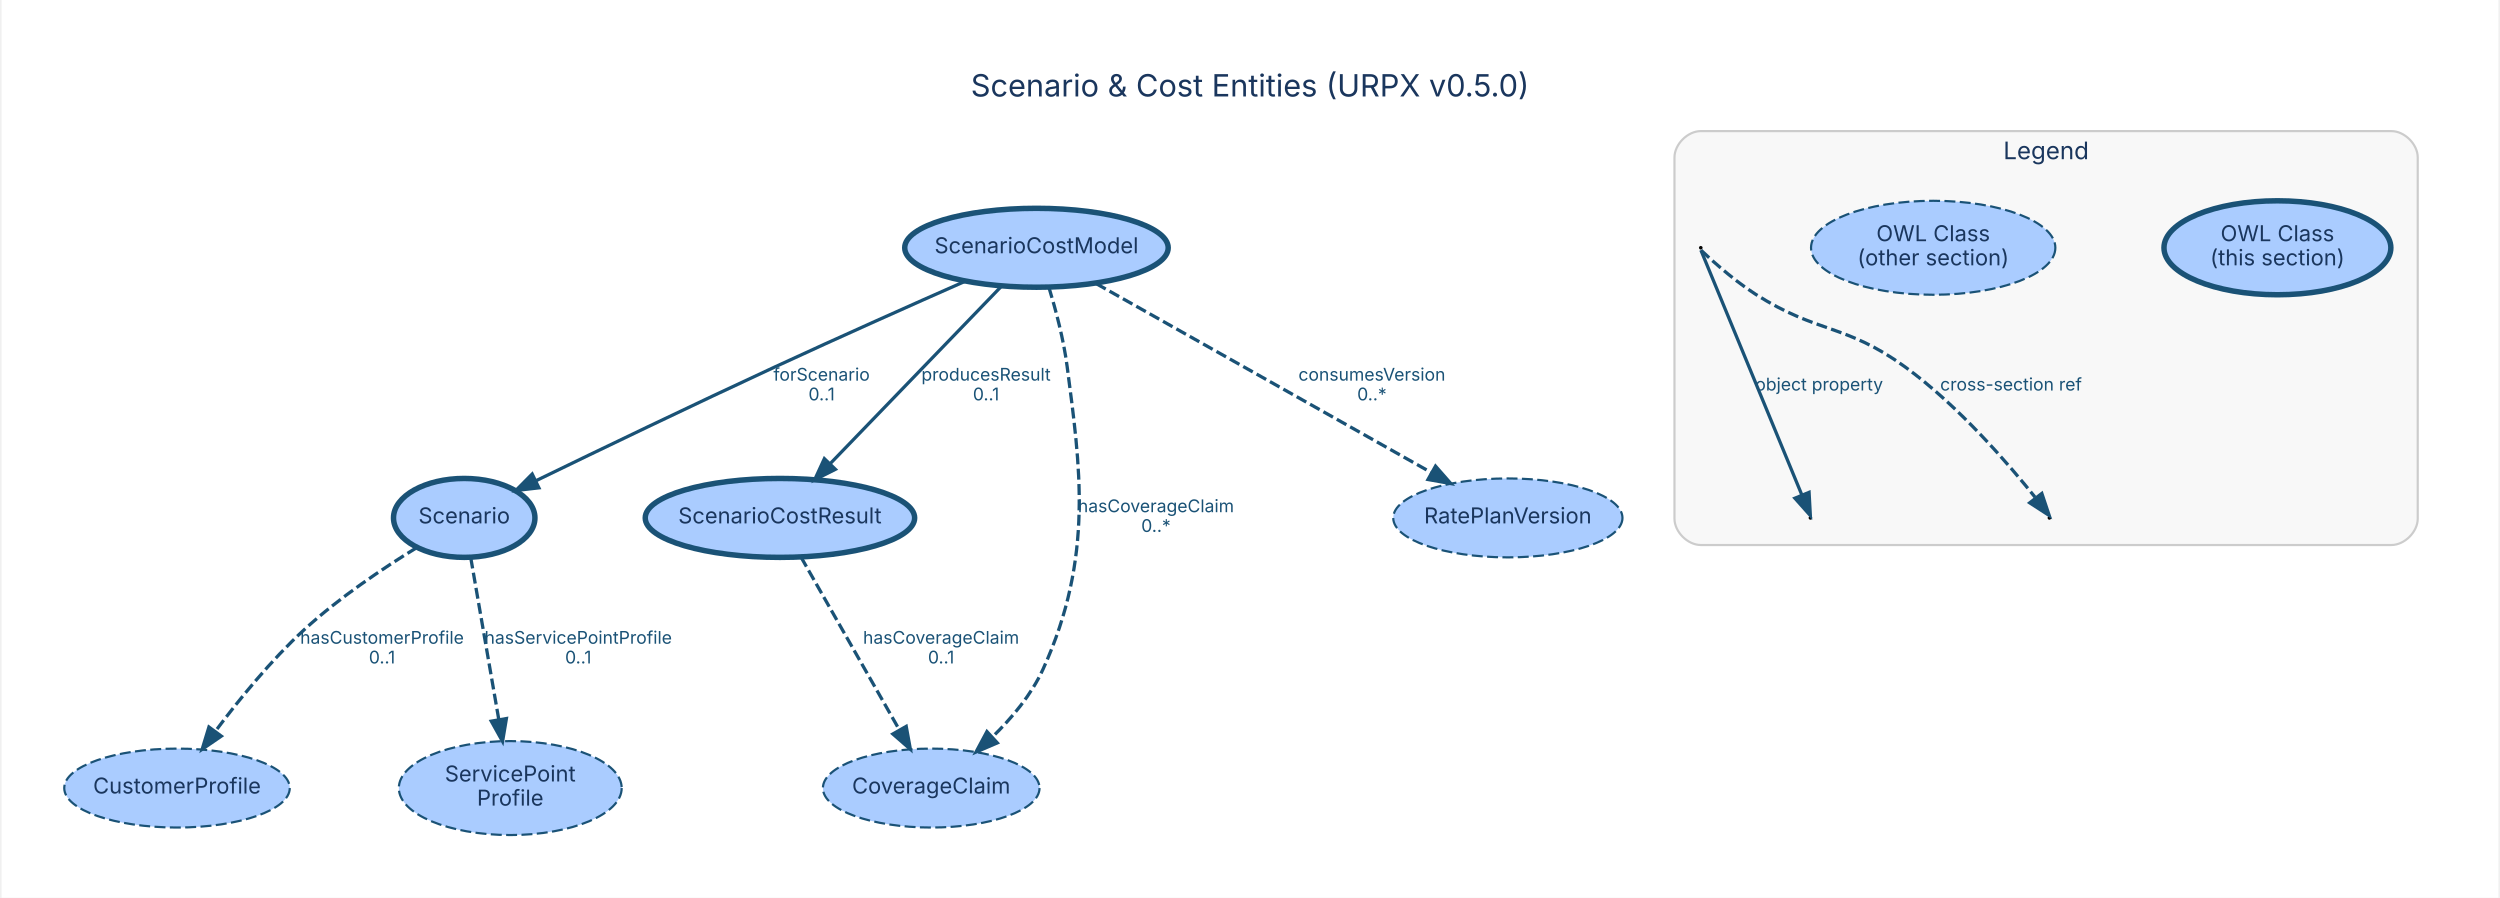
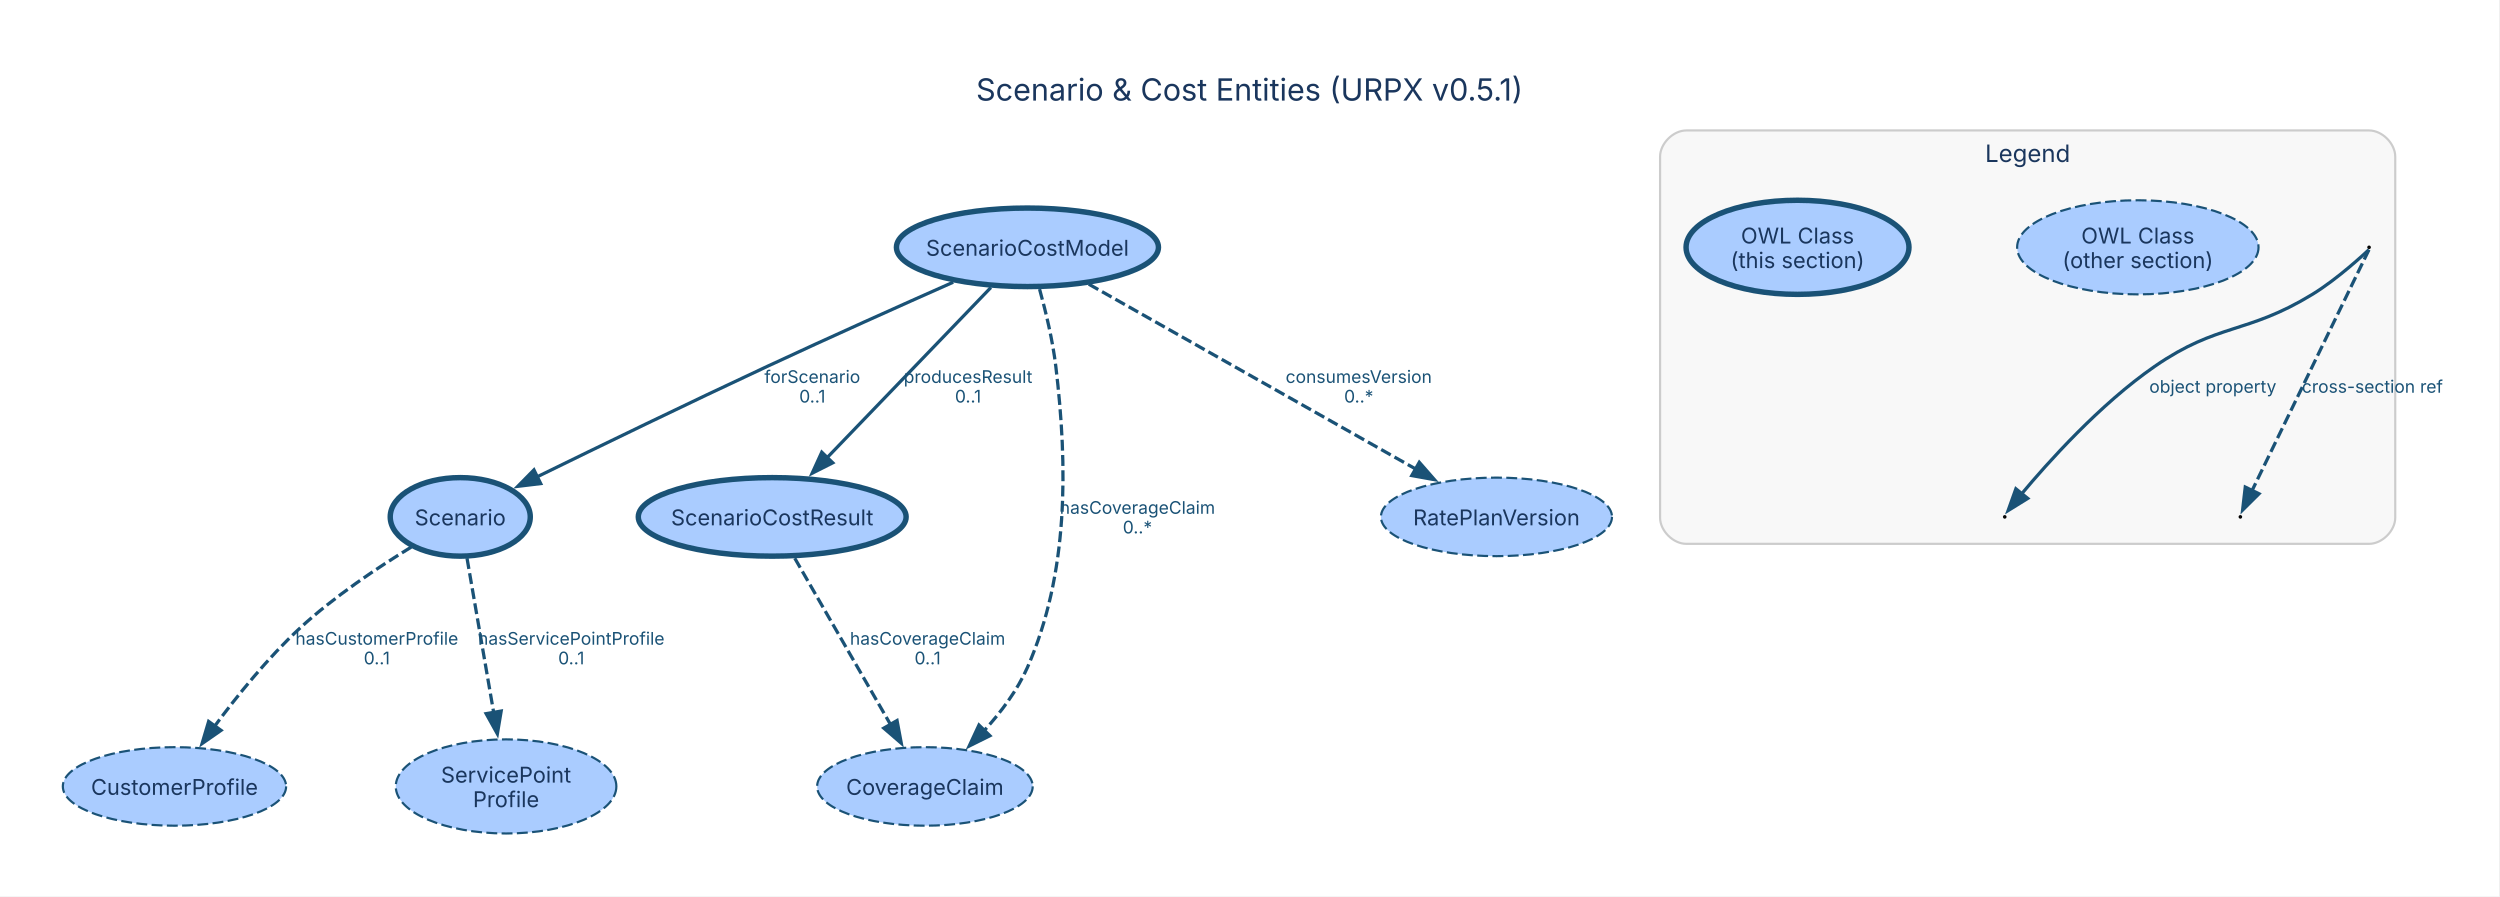
- <svg xmlns="http://www.w3.org/2000/svg" width="1139pt" height="409pt" viewBox="0.00 0.00 1138.81 409.45">
-   <g id="graph0" class="graph" transform="scale(1 1) rotate(0) translate(28.8 380.65)">
-     <polygon fill="white" stroke="transparent" points="-28.8,28.8 -28.8,-380.65 1110.01,-380.65 1110.01,28.8 -28.8,28.8" />
-     <text text-anchor="middle" x="540.61" y="-336.65" font-family="Inter, Helvetica, Arial, sans-serif" font-size="14.00" fill="#1a365d">Scenario &amp; Cost Entities (URPX v0.5.0)</text>
+ <svg xmlns="http://www.w3.org/2000/svg" width="1146pt" height="411pt" viewBox="0.00 0.00 1146.00 411.00">
+   <g id="graph0" class="graph" transform="scale(1 1) rotate(0) translate(28.8 382.07)">
+     <polygon fill="white" stroke="none" points="-28.8,28.8 -28.8,-382.07 1116.75,-382.07 1116.75,28.8 -28.8,28.8" />
+     <text xml:space="preserve" text-anchor="middle" x="543.98" y="-335.97" font-family="Inter, Helvetica, Arial, sans-serif" font-size="14.00" fill="#1a365d">Scenario &amp; Cost Entities (URPX v0.5.1)</text>
    <g id="clust2" class="cluster">
-       <path fill="#f8f8f8" stroke="#cccccc" d="M746.21,-132.07C746.21,-132.07 1061.21,-132.07 1061.21,-132.07 1067.21,-132.07 1073.21,-138.07 1073.21,-144.07 1073.21,-144.07 1073.21,-308.85 1073.21,-308.85 1073.21,-314.85 1067.21,-320.85 1061.21,-320.85 1061.21,-320.85 746.21,-320.85 746.21,-320.85 740.21,-320.85 734.21,-314.85 734.21,-308.85 734.21,-308.85 734.21,-144.07 734.21,-144.07 734.21,-138.07 740.21,-132.07 746.21,-132.07" />
-       <text text-anchor="middle" x="903.71" y="-308.05" font-family="Inter, Helvetica, Arial, sans-serif" font-size="11.00" fill="#1a365d">Legend</text>
+       <path fill="#f8f8f8" stroke="#cccccc" d="M744.18,-132.77C744.18,-132.77 1057.18,-132.77 1057.18,-132.77 1063.18,-132.77 1069.18,-138.77 1069.18,-144.77 1069.18,-144.77 1069.18,-310.27 1069.18,-310.27 1069.18,-316.27 1063.18,-322.27 1057.18,-322.27 1057.18,-322.27 744.18,-322.27 744.18,-322.27 738.18,-322.27 732.18,-316.27 732.18,-310.27 732.18,-310.27 732.18,-144.77 732.18,-144.77 732.18,-138.77 738.18,-132.77 744.18,-132.77" />
+       <text xml:space="preserve" text-anchor="middle" x="900.68" y="-307.82" font-family="Inter, Helvetica, Arial, sans-serif" font-size="11.00" fill="#1a365d">Legend</text>
    </g>
    <g id="node1" class="node">
-       <ellipse fill="#aaccff" stroke="#1a5276" stroke-width="2.5" cx="182.21" cy="-144.43" rx="32.25" ry="18" />
-       <text text-anchor="middle" x="182.21" y="-141.93" font-family="Inter, Helvetica, Arial, sans-serif" font-size="10.00" fill="#1a365d">Scenario</text>
+       <ellipse fill="#aaccff" stroke="#1a5276" stroke-width="2.5" cx="182.18" cy="-145.13" rx="32.1" ry="18" />
+       <text xml:space="preserve" text-anchor="middle" x="182.18" y="-141.26" font-family="Inter, Helvetica, Arial, sans-serif" font-size="10.00" fill="#1a365d">Scenario</text>
    </g>
    <g id="node5" class="node">
-       <ellipse fill="#aaccff" stroke="#1a5276" stroke-dasharray="5,2" cx="51.21" cy="-21.21" rx="51.43" ry="18" />
-       <text text-anchor="middle" x="51.21" y="-18.71" font-family="Inter, Helvetica, Arial, sans-serif" font-size="10.00" fill="#1a365d">CustomerProfile</text>
+       <ellipse fill="#aaccff" stroke="#1a5276" stroke-dasharray="5,2" cx="51.18" cy="-21.57" rx="51.18" ry="18" />
+       <text xml:space="preserve" text-anchor="middle" x="51.18" y="-17.69" font-family="Inter, Helvetica, Arial, sans-serif" font-size="10.00" fill="#1a365d">CustomerProfile</text>
    </g>
    <g id="edge1" class="edge">
-       <path fill="none" stroke="#1a5276" stroke-width="1.5" stroke-dasharray="5,2" d="M160.58,-130.9C145.39,-121.58 125.04,-107.99 109.21,-93.43 94.15,-79.57 79.61,-61.7 68.86,-47.33" />
-       <polygon fill="#1a5276" stroke="#1a5276" stroke-width="1.5" points="71.42,-44.9 62.68,-38.91 65.77,-49.04 71.42,-44.9" />
-       <text text-anchor="middle" x="144.71" y="-87.03" font-family="Inter, Helvetica, Arial, sans-serif" font-size="8.00" fill="#1a5276">hasCustomerProfile</text>
-       <text text-anchor="middle" x="144.71" y="-78.03" font-family="Inter, Helvetica, Arial, sans-serif" font-size="8.00" fill="#1a5276">0..1</text>
+       <path fill="none" stroke="#1a5276" stroke-width="1.5" stroke-dasharray="5,2" d="M159.7,-131.27C144.46,-121.98 124.33,-108.58 108.68,-94.13 94.08,-80.65 80.06,-63.31 69.51,-49.08" />
+       <polygon fill="#1a5276" stroke="#1a5276" stroke-width="1.5" points="72.52,-47.27 63.82,-41.21 66.84,-51.36 72.52,-47.27" />
+       <text xml:space="preserve" text-anchor="middle" x="143.93" y="-86.53" font-family="Inter, Helvetica, Arial, sans-serif" font-size="8.00" fill="#1a5276">hasCustomerProfile</text>
+       <text xml:space="preserve" text-anchor="middle" x="143.93" y="-77.53" font-family="Inter, Helvetica, Arial, sans-serif" font-size="8.00" fill="#1a5276">0..1</text>
    </g>
    <g id="node7" class="node">
-       <ellipse fill="#aaccff" stroke="#1a5276" stroke-dasharray="5,2" cx="203.21" cy="-21.21" rx="50.82" ry="21.43" />
-       <text text-anchor="middle" x="203.21" y="-24.21" font-family="Inter, Helvetica, Arial, sans-serif" font-size="10.00" fill="#1a365d">ServicePoint</text>
-       <text text-anchor="middle" x="203.21" y="-13.21" font-family="Inter, Helvetica, Arial, sans-serif" font-size="10.00" fill="#1a365d">Profile</text>
+       <ellipse fill="#aaccff" stroke="#1a5276" stroke-dasharray="5,2" cx="203.18" cy="-21.57" rx="50.56" ry="21.57" />
+       <text xml:space="preserve" text-anchor="middle" x="203.18" y="-23.32" font-family="Inter, Helvetica, Arial, sans-serif" font-size="10.00" fill="#1a365d">ServicePoint</text>
+       <text xml:space="preserve" text-anchor="middle" x="203.18" y="-12.07" font-family="Inter, Helvetica, Arial, sans-serif" font-size="10.00" fill="#1a365d">Profile</text>
    </g>
    <g id="edge2" class="edge">
-       <path fill="none" stroke="#1a5276" stroke-width="1.5" stroke-dasharray="5,2" d="M185.18,-126.32C188.49,-107.19 193.92,-75.84 197.96,-52.54" />
-       <polygon fill="#1a5276" stroke="#1a5276" stroke-width="1.5" points="201.45,-52.92 199.7,-42.47 194.55,-51.72 201.45,-52.92" />
-       <text text-anchor="middle" x="234.21" y="-87.03" font-family="Inter, Helvetica, Arial, sans-serif" font-size="8.00" fill="#1a5276">hasServicePointProfile</text>
-       <text text-anchor="middle" x="234.21" y="-78.03" font-family="Inter, Helvetica, Arial, sans-serif" font-size="8.00" fill="#1a5276">0..1</text>
+       <path fill="none" stroke="#1a5276" stroke-width="1.5" stroke-dasharray="5,2" d="M185.28,-126.2C188.5,-107.58 193.59,-78.06 197.53,-55.28" />
+       <polygon fill="#1a5276" stroke="#1a5276" stroke-width="1.5" points="200.94,-56.12 199.19,-45.67 194.04,-54.93 200.94,-56.12" />
+       <text xml:space="preserve" text-anchor="middle" x="233.06" y="-86.53" font-family="Inter, Helvetica, Arial, sans-serif" font-size="8.00" fill="#1a5276">hasServicePointProfile</text>
+       <text xml:space="preserve" text-anchor="middle" x="233.06" y="-77.53" font-family="Inter, Helvetica, Arial, sans-serif" font-size="8.00" fill="#1a5276">0..1</text>
    </g>
    <g id="node2" class="node">
-       <ellipse fill="#aaccff" stroke="#1a5276" stroke-width="2.5" cx="443.21" cy="-267.64" rx="60.09" ry="18" />
-       <text text-anchor="middle" x="443.21" y="-265.14" font-family="Inter, Helvetica, Arial, sans-serif" font-size="10.00" fill="#1a365d">ScenarioCostModel</text>
+       <ellipse fill="#aaccff" stroke="#1a5276" stroke-width="2.5" cx="442.18" cy="-268.7" rx="60.06" ry="18" />
+       <text xml:space="preserve" text-anchor="middle" x="442.18" y="-264.83" font-family="Inter, Helvetica, Arial, sans-serif" font-size="10.00" fill="#1a365d">ScenarioCostModel</text>
    </g>
    <g id="edge4" class="edge">
-       <path fill="none" stroke="#1a5276" stroke-width="1.5" d="M410.79,-252.41C386.8,-241.82 353.38,-226.93 324.21,-213.43 286.55,-195.99 243.61,-175.32 214.9,-161.38" />
-       <polygon fill="#1a5276" stroke="#1a5276" stroke-width="1.5" points="216.27,-158.15 205.74,-156.93 213.21,-164.45 216.27,-158.15" />
-       <text text-anchor="middle" x="345.21" y="-207.03" font-family="Inter, Helvetica, Arial, sans-serif" font-size="8.00" fill="#1a5276">forScenario</text>
-       <text text-anchor="middle" x="345.21" y="-198.03" font-family="Inter, Helvetica, Arial, sans-serif" font-size="8.00" fill="#1a5276">0..1</text>
+       <path fill="none" stroke="#1a5276" stroke-width="1.5" d="M408.14,-252.71C384.23,-242.11 351.53,-227.46 322.93,-214.13 286.83,-197.31 245.86,-177.42 217.47,-163.52" />
+       <polygon fill="#1a5276" stroke="#1a5276" stroke-width="1.5" points="219.05,-160.4 208.53,-159.13 215.97,-166.68 219.05,-160.4" />
+       <text xml:space="preserve" text-anchor="middle" x="343.56" y="-206.53" font-family="Inter, Helvetica, Arial, sans-serif" font-size="8.00" fill="#1a5276">forScenario</text>
+       <text xml:space="preserve" text-anchor="middle" x="343.56" y="-197.53" font-family="Inter, Helvetica, Arial, sans-serif" font-size="8.00" fill="#1a5276">0..1</text>
    </g>
    <g id="node3" class="node">
-       <ellipse fill="#aaccff" stroke="#1a5276" stroke-width="2.5" cx="326.21" cy="-144.43" rx="61.44" ry="18" />
-       <text text-anchor="middle" x="326.21" y="-141.93" font-family="Inter, Helvetica, Arial, sans-serif" font-size="10.00" fill="#1a365d">ScenarioCostResult</text>
+       <ellipse fill="#aaccff" stroke="#1a5276" stroke-width="2.5" cx="325.18" cy="-145.13" rx="61.39" ry="18" />
+       <text xml:space="preserve" text-anchor="middle" x="325.18" y="-141.26" font-family="Inter, Helvetica, Arial, sans-serif" font-size="10.00" fill="#1a365d">ScenarioCostResult</text>
    </g>
    <g id="edge6" class="edge">
-       <path fill="none" stroke="#1a5276" stroke-width="1.5" d="M427.19,-250.04C406.97,-229.09 372.07,-192.93 349.06,-169.1" />
-       <polygon fill="#1a5276" stroke="#1a5276" stroke-width="1.5" points="351.51,-166.59 342.04,-161.83 346.47,-171.45 351.51,-166.59" />
-       <text text-anchor="middle" x="420.21" y="-207.03" font-family="Inter, Helvetica, Arial, sans-serif" font-size="8.00" fill="#1a5276">producesResult</text>
-       <text text-anchor="middle" x="420.21" y="-198.03" font-family="Inter, Helvetica, Arial, sans-serif" font-size="8.00" fill="#1a5276">0..1</text>
+       <path fill="none" stroke="#1a5276" stroke-width="1.5" d="M425.42,-250.28C405.78,-229.88 373.06,-195.88 350.37,-172.3" />
+       <polygon fill="#1a5276" stroke="#1a5276" stroke-width="1.5" points="352.94,-169.93 343.49,-165.15 347.9,-174.79 352.94,-169.93" />
+       <text xml:space="preserve" text-anchor="middle" x="414.94" y="-206.53" font-family="Inter, Helvetica, Arial, sans-serif" font-size="8.00" fill="#1a5276">producesResult</text>
+       <text xml:space="preserve" text-anchor="middle" x="414.94" y="-197.53" font-family="Inter, Helvetica, Arial, sans-serif" font-size="8.00" fill="#1a5276">0..1</text>
    </g>
    <g id="node4" class="node">
-       <ellipse fill="#aaccff" stroke="#1a5276" stroke-dasharray="5,2" cx="395.21" cy="-21.21" rx="49.4" ry="18" />
-       <text text-anchor="middle" x="395.21" y="-18.71" font-family="Inter, Helvetica, Arial, sans-serif" font-size="10.00" fill="#1a365d">CoverageClaim</text>
+       <ellipse fill="#aaccff" stroke="#1a5276" stroke-dasharray="5,2" cx="395.18" cy="-21.57" rx="49.41" ry="18" />
+       <text xml:space="preserve" text-anchor="middle" x="395.18" y="-17.69" font-family="Inter, Helvetica, Arial, sans-serif" font-size="10.00" fill="#1a365d">CoverageClaim</text>
    </g>
    <g id="edge5" class="edge">
-       <path fill="none" stroke="#1a5276" stroke-width="1.5" stroke-dasharray="5,2" d="M448.89,-249.61C452.04,-239.27 455.62,-225.74 457.21,-213.43 463.01,-168.62 469.61,-126.74 446.21,-75.43 440.91,-63.78 431.96,-53.12 423.03,-44.44" />
-       <polygon fill="#1a5276" stroke="#1a5276" stroke-width="1.5" points="425.35,-41.82 415.62,-37.64 420.62,-46.98 425.35,-41.82" />
-       <text text-anchor="middle" x="497.71" y="-147.03" font-family="Inter, Helvetica, Arial, sans-serif" font-size="8.00" fill="#1a5276">hasCoverageClaim</text>
-       <text text-anchor="middle" x="497.71" y="-138.03" font-family="Inter, Helvetica, Arial, sans-serif" font-size="8.00" fill="#1a5276">0..*</text>
+       <path fill="none" stroke="#1a5276" stroke-width="1.5" stroke-dasharray="5,2" d="M447.73,-249.55C450.58,-239.27 453.75,-226.11 455.18,-214.13 460.71,-167.93 461.04,-119.05 442.18,-76.13 437.55,-65.6 430.08,-55.65 422.45,-47.25" />
+       <polygon fill="#1a5276" stroke="#1a5276" stroke-width="1.5" points="424.97,-44.82 415.49,-40.1 419.96,-49.71 424.97,-44.82" />
+       <text xml:space="preserve" text-anchor="middle" x="492.6" y="-146.53" font-family="Inter, Helvetica, Arial, sans-serif" font-size="8.00" fill="#1a5276">hasCoverageClaim</text>
+       <text xml:space="preserve" text-anchor="middle" x="492.6" y="-137.53" font-family="Inter, Helvetica, Arial, sans-serif" font-size="8.00" fill="#1a5276">0..*</text>
    </g>
    <g id="node6" class="node">
-       <ellipse fill="#aaccff" stroke="#1a5276" stroke-dasharray="5,2" cx="658.21" cy="-144.43" rx="52.28" ry="18" />
-       <text text-anchor="middle" x="658.21" y="-141.93" font-family="Inter, Helvetica, Arial, sans-serif" font-size="10.00" fill="#1a365d">RatePlanVersion</text>
+       <ellipse fill="#aaccff" stroke="#1a5276" stroke-dasharray="5,2" cx="657.18" cy="-145.13" rx="52.96" ry="18" />
+       <text xml:space="preserve" text-anchor="middle" x="657.18" y="-141.26" font-family="Inter, Helvetica, Arial, sans-serif" font-size="10.00" fill="#1a365d">RatePlanVersion</text>
    </g>
    <g id="edge3" class="edge">
-       <path fill="none" stroke="#1a5276" stroke-width="1.5" stroke-dasharray="5,2" d="M470.44,-251.29C509.29,-229.39 580.62,-189.17 623.3,-165.11" />
-       <polygon fill="#1a5276" stroke="#1a5276" stroke-width="1.5" points="625.22,-168.05 632.21,-160.09 621.78,-161.95 625.22,-168.05" />
-       <text text-anchor="middle" x="596.21" y="-207.03" font-family="Inter, Helvetica, Arial, sans-serif" font-size="8.00" fill="#1a5276">consumesVersion</text>
-       <text text-anchor="middle" x="596.21" y="-198.03" font-family="Inter, Helvetica, Arial, sans-serif" font-size="8.00" fill="#1a5276">0..*</text>
+       <path fill="none" stroke="#1a5276" stroke-width="1.5" stroke-dasharray="5,2" d="M470.29,-251.81C508.72,-230.08 577.73,-191.06 620.28,-167" />
+       <polygon fill="#1a5276" stroke="#1a5276" stroke-width="1.5" points="621.8,-170.16 628.78,-162.19 618.35,-164.07 621.8,-170.16" />
+       <text xml:space="preserve" text-anchor="middle" x="594.05" y="-206.53" font-family="Inter, Helvetica, Arial, sans-serif" font-size="8.00" fill="#1a5276">consumesVersion</text>
+       <text xml:space="preserve" text-anchor="middle" x="594.05" y="-197.53" font-family="Inter, Helvetica, Arial, sans-serif" font-size="8.00" fill="#1a5276">0..*</text>
    </g>
    <g id="edge7" class="edge">
-       <path fill="none" stroke="#1a5276" stroke-width="1.5" stroke-dasharray="5,2" d="M335.81,-126.57C347.45,-106.13 367.18,-71.46 380.69,-47.74" />
-       <polygon fill="#1a5276" stroke="#1a5276" stroke-width="1.5" points="383.8,-49.35 385.7,-38.92 377.71,-45.88 383.8,-49.35" />
-       <text text-anchor="middle" x="399.71" y="-87.03" font-family="Inter, Helvetica, Arial, sans-serif" font-size="8.00" fill="#1a5276">hasCoverageClaim</text>
-       <text text-anchor="middle" x="399.71" y="-78.03" font-family="Inter, Helvetica, Arial, sans-serif" font-size="8.00" fill="#1a5276">0..1</text>
+       <path fill="none" stroke="#1a5276" stroke-width="1.5" stroke-dasharray="5,2" d="M335.51,-126.2C347.08,-106.1 365.97,-73.3 379.39,-49.99" />
+       <polygon fill="#1a5276" stroke="#1a5276" stroke-width="1.5" points="382.4,-51.78 384.35,-41.37 376.33,-48.29 382.4,-51.78" />
+       <text xml:space="preserve" text-anchor="middle" x="396.41" y="-86.53" font-family="Inter, Helvetica, Arial, sans-serif" font-size="8.00" fill="#1a5276">hasCoverageClaim</text>
+       <text xml:space="preserve" text-anchor="middle" x="396.41" y="-77.53" font-family="Inter, Helvetica, Arial, sans-serif" font-size="8.00" fill="#1a5276">0..1</text>
    </g>
    <g id="node8" class="node">
-       <ellipse fill="#aaccff" stroke="#1a5276" stroke-width="2.5" cx="1009.21" cy="-267.64" rx="51.74" ry="21.43" />
-       <text text-anchor="middle" x="1009.21" y="-270.64" font-family="Inter, Helvetica, Arial, sans-serif" font-size="10.00" fill="#1a365d">OWL Class</text>
-       <text text-anchor="middle" x="1009.21" y="-259.64" font-family="Inter, Helvetica, Arial, sans-serif" font-size="10.00" fill="#1a365d">(this section)</text>
+       <ellipse fill="#aaccff" stroke="#1a5276" stroke-width="2.5" cx="795.18" cy="-268.7" rx="51.09" ry="21.57" />
+       <text xml:space="preserve" text-anchor="middle" x="795.18" y="-270.45" font-family="Inter, Helvetica, Arial, sans-serif" font-size="10.00" fill="#1a365d">OWL Class</text>
+       <text xml:space="preserve" text-anchor="middle" x="795.18" y="-259.2" font-family="Inter, Helvetica, Arial, sans-serif" font-size="10.00" fill="#1a365d">(this section)</text>
    </g>
    <g id="node9" class="node">
-       <ellipse fill="#aaccff" stroke="#1a5276" stroke-dasharray="5,2" cx="852.21" cy="-267.64" rx="55.72" ry="21.43" />
-       <text text-anchor="middle" x="852.21" y="-270.64" font-family="Inter, Helvetica, Arial, sans-serif" font-size="10.00" fill="#1a365d">OWL Class</text>
-       <text text-anchor="middle" x="852.21" y="-259.64" font-family="Inter, Helvetica, Arial, sans-serif" font-size="10.00" fill="#1a365d">(other section)</text>
+       <ellipse fill="#aaccff" stroke="#1a5276" stroke-dasharray="5,2" cx="951.18" cy="-268.7" rx="55.33" ry="21.57" />
+       <text xml:space="preserve" text-anchor="middle" x="951.18" y="-270.45" font-family="Inter, Helvetica, Arial, sans-serif" font-size="10.00" fill="#1a365d">OWL Class</text>
+       <text xml:space="preserve" text-anchor="middle" x="951.18" y="-259.2" font-family="Inter, Helvetica, Arial, sans-serif" font-size="10.00" fill="#1a365d">(other section)</text>
    </g>
    <g id="node10" class="node">
-       <ellipse fill="black" stroke="black" cx="746.21" cy="-267.64" rx="0.36" ry="0.36" />
+       <ellipse fill="black" stroke="black" cx="1057.18" cy="-268.7" rx="0.36" ry="0.36" />
    </g>
    <g id="node11" class="node">
-       <ellipse fill="black" stroke="black" cx="796.21" cy="-144.43" rx="0.36" ry="0.36" />
+       <ellipse fill="black" stroke="black" cx="890.18" cy="-145.13" rx="0.36" ry="0.36" />
    </g>
    <g id="edge8" class="edge">
-       <path fill="none" stroke="#1a5276" stroke-width="1.5" d="M746.25,-266.55C747.5,-263.52 780.83,-182.71 792.35,-154.8" />
-       <polygon fill="#1a5276" stroke="#1a5276" stroke-width="1.5" points="795.6,-156.09 796.18,-145.51 789.13,-153.42 795.6,-156.09" />
-       <text text-anchor="middle" x="800.21" y="-202.53" font-family="Inter, Helvetica, Arial, sans-serif" font-size="8.00" fill="#1a5276">object property</text>
+       <path fill="none" stroke="#1a5276" stroke-width="1.5" d="M1057.03,-267.55C1055.51,-266.11 1042.97,-254.34 1031.18,-247.13 1001.06,-228.72 987.98,-234.19 958.93,-214.13 933.77,-196.76 909.61,-169.69 897.77,-155.51" />
+       <polygon fill="#1a5276" stroke="#1a5276" stroke-width="1.5" points="900.72,-153.6 891.71,-148.02 895.28,-158 900.72,-153.6" />
+       <text xml:space="preserve" text-anchor="middle" x="985.56" y="-202.03" font-family="Inter, Helvetica, Arial, sans-serif" font-size="8.00" fill="#1a5276">object property</text>
    </g>
    <g id="node12" class="node">
-       <ellipse fill="black" stroke="black" cx="905.21" cy="-144.43" rx="0.36" ry="0.36" />
+       <ellipse fill="black" stroke="black" cx="998.18" cy="-145.13" rx="0.36" ry="0.36" />
    </g>
    <g id="edge9" class="edge">
-       <path fill="none" stroke="#1a5276" stroke-width="1.5" stroke-dasharray="5,2" d="M746.36,-266.5C747.83,-265.09 759.91,-253.61 771.21,-246.43 799.57,-228.42 811.99,-233.11 839.21,-213.43 864.01,-195.5 887.62,-167.72 898.67,-153.88" />
-       <polygon fill="#1a5276" stroke="#1a5276" stroke-width="1.5" points="901.76,-155.6 905.12,-145.55 896.23,-151.31 901.76,-155.6" />
-       <text text-anchor="middle" x="887.71" y="-202.53" font-family="Inter, Helvetica, Arial, sans-serif" font-size="8.00" fill="#1a5276">cross-section ref</text>
+       <path fill="none" stroke="#1a5276" stroke-width="1.5" stroke-dasharray="5,2" d="M1057.14,-267.61C1055.69,-264.63 1017.78,-186.52 1003.53,-157.15" />
+       <polygon fill="#1a5276" stroke="#1a5276" stroke-width="1.5" points="1006.73,-155.73 999.21,-148.26 1000.43,-158.79 1006.73,-155.73" />
+       <text xml:space="preserve" text-anchor="middle" x="1058.7" y="-202.03" font-family="Inter, Helvetica, Arial, sans-serif" font-size="8.00" fill="#1a5276">cross-section ref</text>
    </g>
  </g>
</svg>
